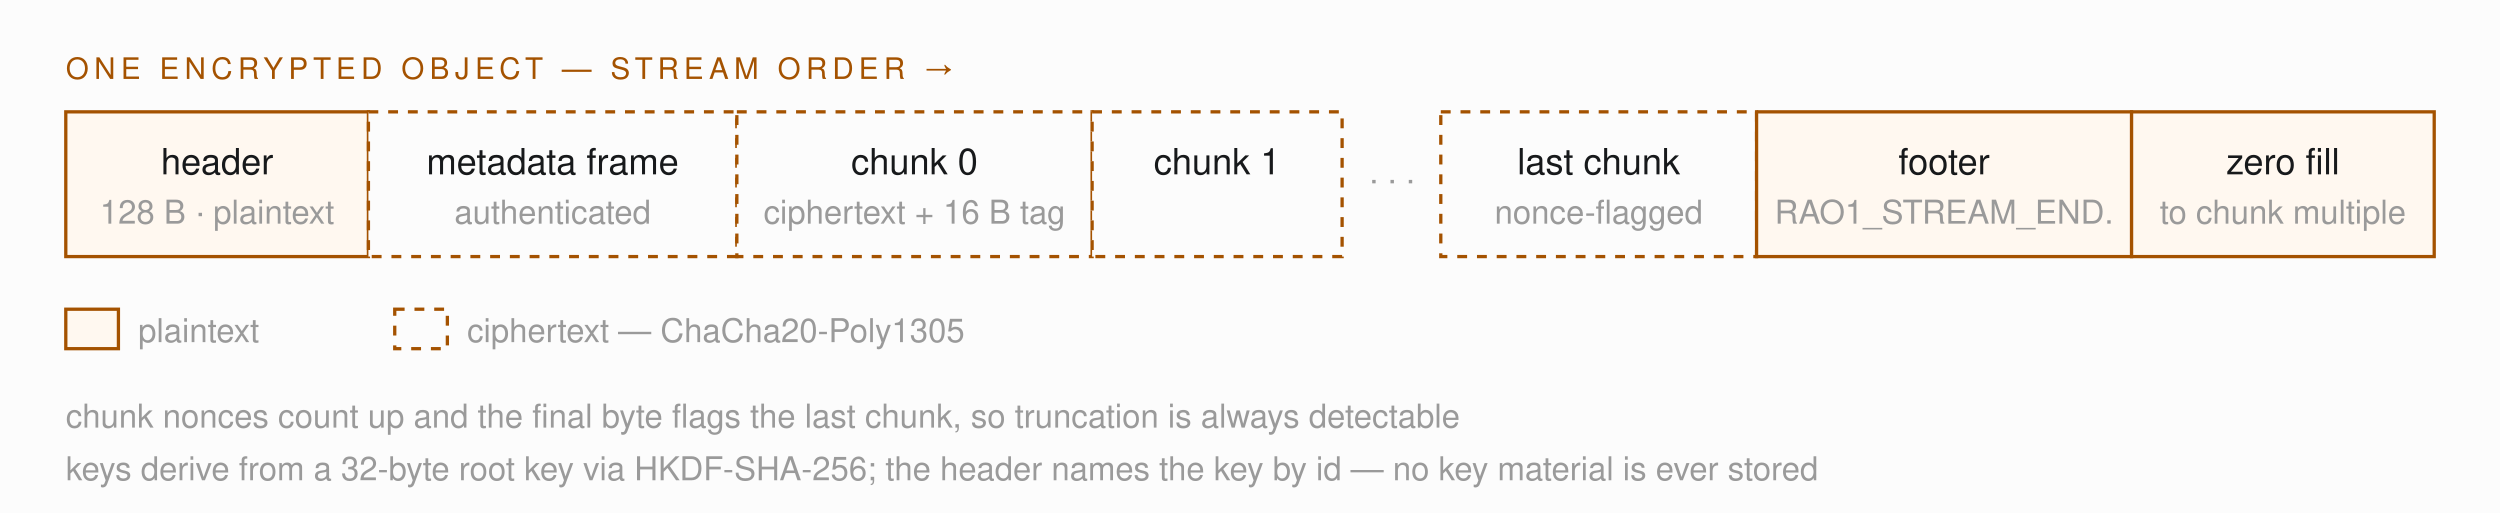
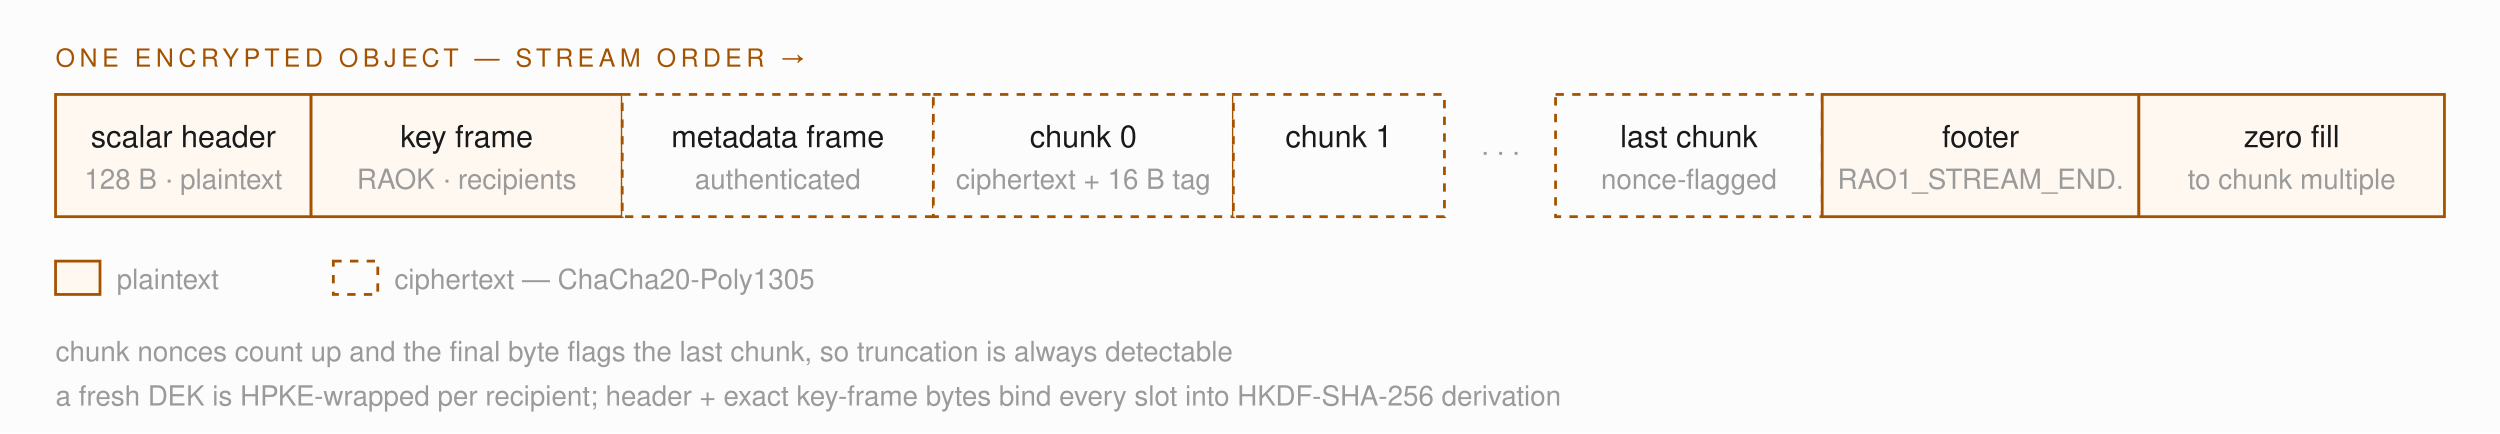
- <svg xmlns="http://www.w3.org/2000/svg" width="760" height="156" viewBox="0 0 760 156" role="img" aria-label="RAO1 encrypted envelope in stream order: 128-byte plaintext header, encrypted metadata frame, ciphertext chunks each with a 16-byte tag, a flagged last chunk, the plaintext footer RAO1_STREAM_END., then zero fill to a chunk multiple">
+ <svg xmlns="http://www.w3.org/2000/svg" width="900" height="156" viewBox="0 0 900 156" role="img" aria-label="RAO1 format version 2 encrypted envelope in stream order: 128-byte plaintext scalar header, plaintext recipient key frame, encrypted metadata frame, ciphertext chunks each with a 16-byte tag, a flagged last chunk, the plaintext footer RAO1_STREAM_END., then zero fill to a chunk multiple">
  <rect width="100%" height="100%" fill="#fcfcfc" />
  <style>
    .rs { fill: #fff8f0; stroke: #a45200; }
    .rsd { fill: #fcfcfc; stroke: #a45200; stroke-dasharray: 3 3; }
    .rt { font: 11px 'Helvetica Neue', Helvetica, Arial, sans-serif; fill: #17191b; }
    .rtd { font: 10px 'Helvetica Neue', Helvetica, Arial, sans-serif; fill: #9a9a9a; }
    .rta { font: 9px 'Helvetica Neue', Helvetica, Arial, sans-serif; fill: #a45200; letter-spacing: .18em; }
  </style>
  <text class="rta" x="20" y="24">ONE ENCRYPTED OBJECT — STREAM ORDER →</text>
  <rect class="rs" x="20" y="34" width="92" height="44" />
-   <text class="rt" x="66" y="53" text-anchor="middle">header</text>
+   <text class="rt" x="66" y="53" text-anchor="middle">scalar header</text>
  <text class="rtd" x="66" y="68" text-anchor="middle">128 B · plaintext</text>
-   <rect class="rsd" x="112" y="34" width="112" height="44" />
-   <text class="rt" x="168" y="53" text-anchor="middle">metadata frame</text>
-   <text class="rtd" x="168" y="68" text-anchor="middle">authenticated</text>
-   <rect class="rsd" x="224" y="34" width="108" height="44" />
-   <text class="rt" x="278" y="53" text-anchor="middle">chunk 0</text>
-   <text class="rtd" x="278" y="68" text-anchor="middle">ciphertext + 16 B tag</text>
-   <rect class="rsd" x="332" y="34" width="76" height="44" />
-   <text class="rt" x="370" y="53" text-anchor="middle">chunk 1</text>
-   <text class="rtd" x="423" y="58" text-anchor="middle">· · ·</text>
-   <rect class="rsd" x="438" y="34" width="96" height="44" />
-   <text class="rt" x="486" y="53" text-anchor="middle">last chunk</text>
-   <text class="rtd" x="486" y="68" text-anchor="middle">nonce-flagged</text>
-   <rect class="rs" x="534" y="34" width="114" height="44" />
-   <text class="rt" x="591" y="53" text-anchor="middle">footer</text>
-   <text class="rtd" x="591" y="68" text-anchor="middle">RAO1_STREAM_END.</text>
-   <rect class="rs" x="648" y="34" width="92" height="44" />
-   <text class="rt" x="694" y="53" text-anchor="middle">zero fill</text>
-   <text class="rtd" x="694" y="68" text-anchor="middle">to chunk multiple</text>
+   <rect class="rs" x="112" y="34" width="112" height="44" />
+   <text class="rt" x="168" y="53" text-anchor="middle">key frame</text>
+   <text class="rtd" x="168" y="68" text-anchor="middle">RAOK · recipients</text>
+   <rect class="rsd" x="224" y="34" width="112" height="44" />
+   <text class="rt" x="280" y="53" text-anchor="middle">metadata frame</text>
+   <text class="rtd" x="280" y="68" text-anchor="middle">authenticated</text>
+   <rect class="rsd" x="336" y="34" width="108" height="44" />
+   <text class="rt" x="390" y="53" text-anchor="middle">chunk 0</text>
+   <text class="rtd" x="390" y="68" text-anchor="middle">ciphertext + 16 B tag</text>
+   <rect class="rsd" x="444" y="34" width="76" height="44" />
+   <text class="rt" x="482" y="53" text-anchor="middle">chunk 1</text>
+   <text class="rtd" x="540" y="58" text-anchor="middle">· · ·</text>
+   <rect class="rsd" x="560" y="34" width="96" height="44" />
+   <text class="rt" x="608" y="53" text-anchor="middle">last chunk</text>
+   <text class="rtd" x="608" y="68" text-anchor="middle">nonce-flagged</text>
+   <rect class="rs" x="656" y="34" width="114" height="44" />
+   <text class="rt" x="713" y="53" text-anchor="middle">footer</text>
+   <text class="rtd" x="713" y="68" text-anchor="middle">RAO1_STREAM_END.</text>
+   <rect class="rs" x="770" y="34" width="110" height="44" />
+   <text class="rt" x="825" y="53" text-anchor="middle">zero fill</text>
+   <text class="rtd" x="825" y="68" text-anchor="middle">to chunk multiple</text>
  <rect class="rs" x="20" y="94" width="16" height="12" />
  <text class="rtd" x="42" y="104">plaintext</text>
  <rect class="rsd" x="120" y="94" width="16" height="12" />
  <text class="rtd" x="142" y="104">ciphertext — ChaCha20-Poly1305</text>
  <text class="rtd" x="20" y="130">chunk nonces count up and the final byte flags the last chunk, so truncation is always detectable</text>
-   <text class="rtd" x="20" y="146">keys derive from a 32-byte root key via HKDF-SHA-256; the header names the key by id — no key material is ever stored</text>
+   <text class="rtd" x="20" y="146">a fresh DEK is HPKE-wrapped per recipient; header + exact key-frame bytes bind every slot into HKDF-SHA-256 derivation</text>
</svg>
